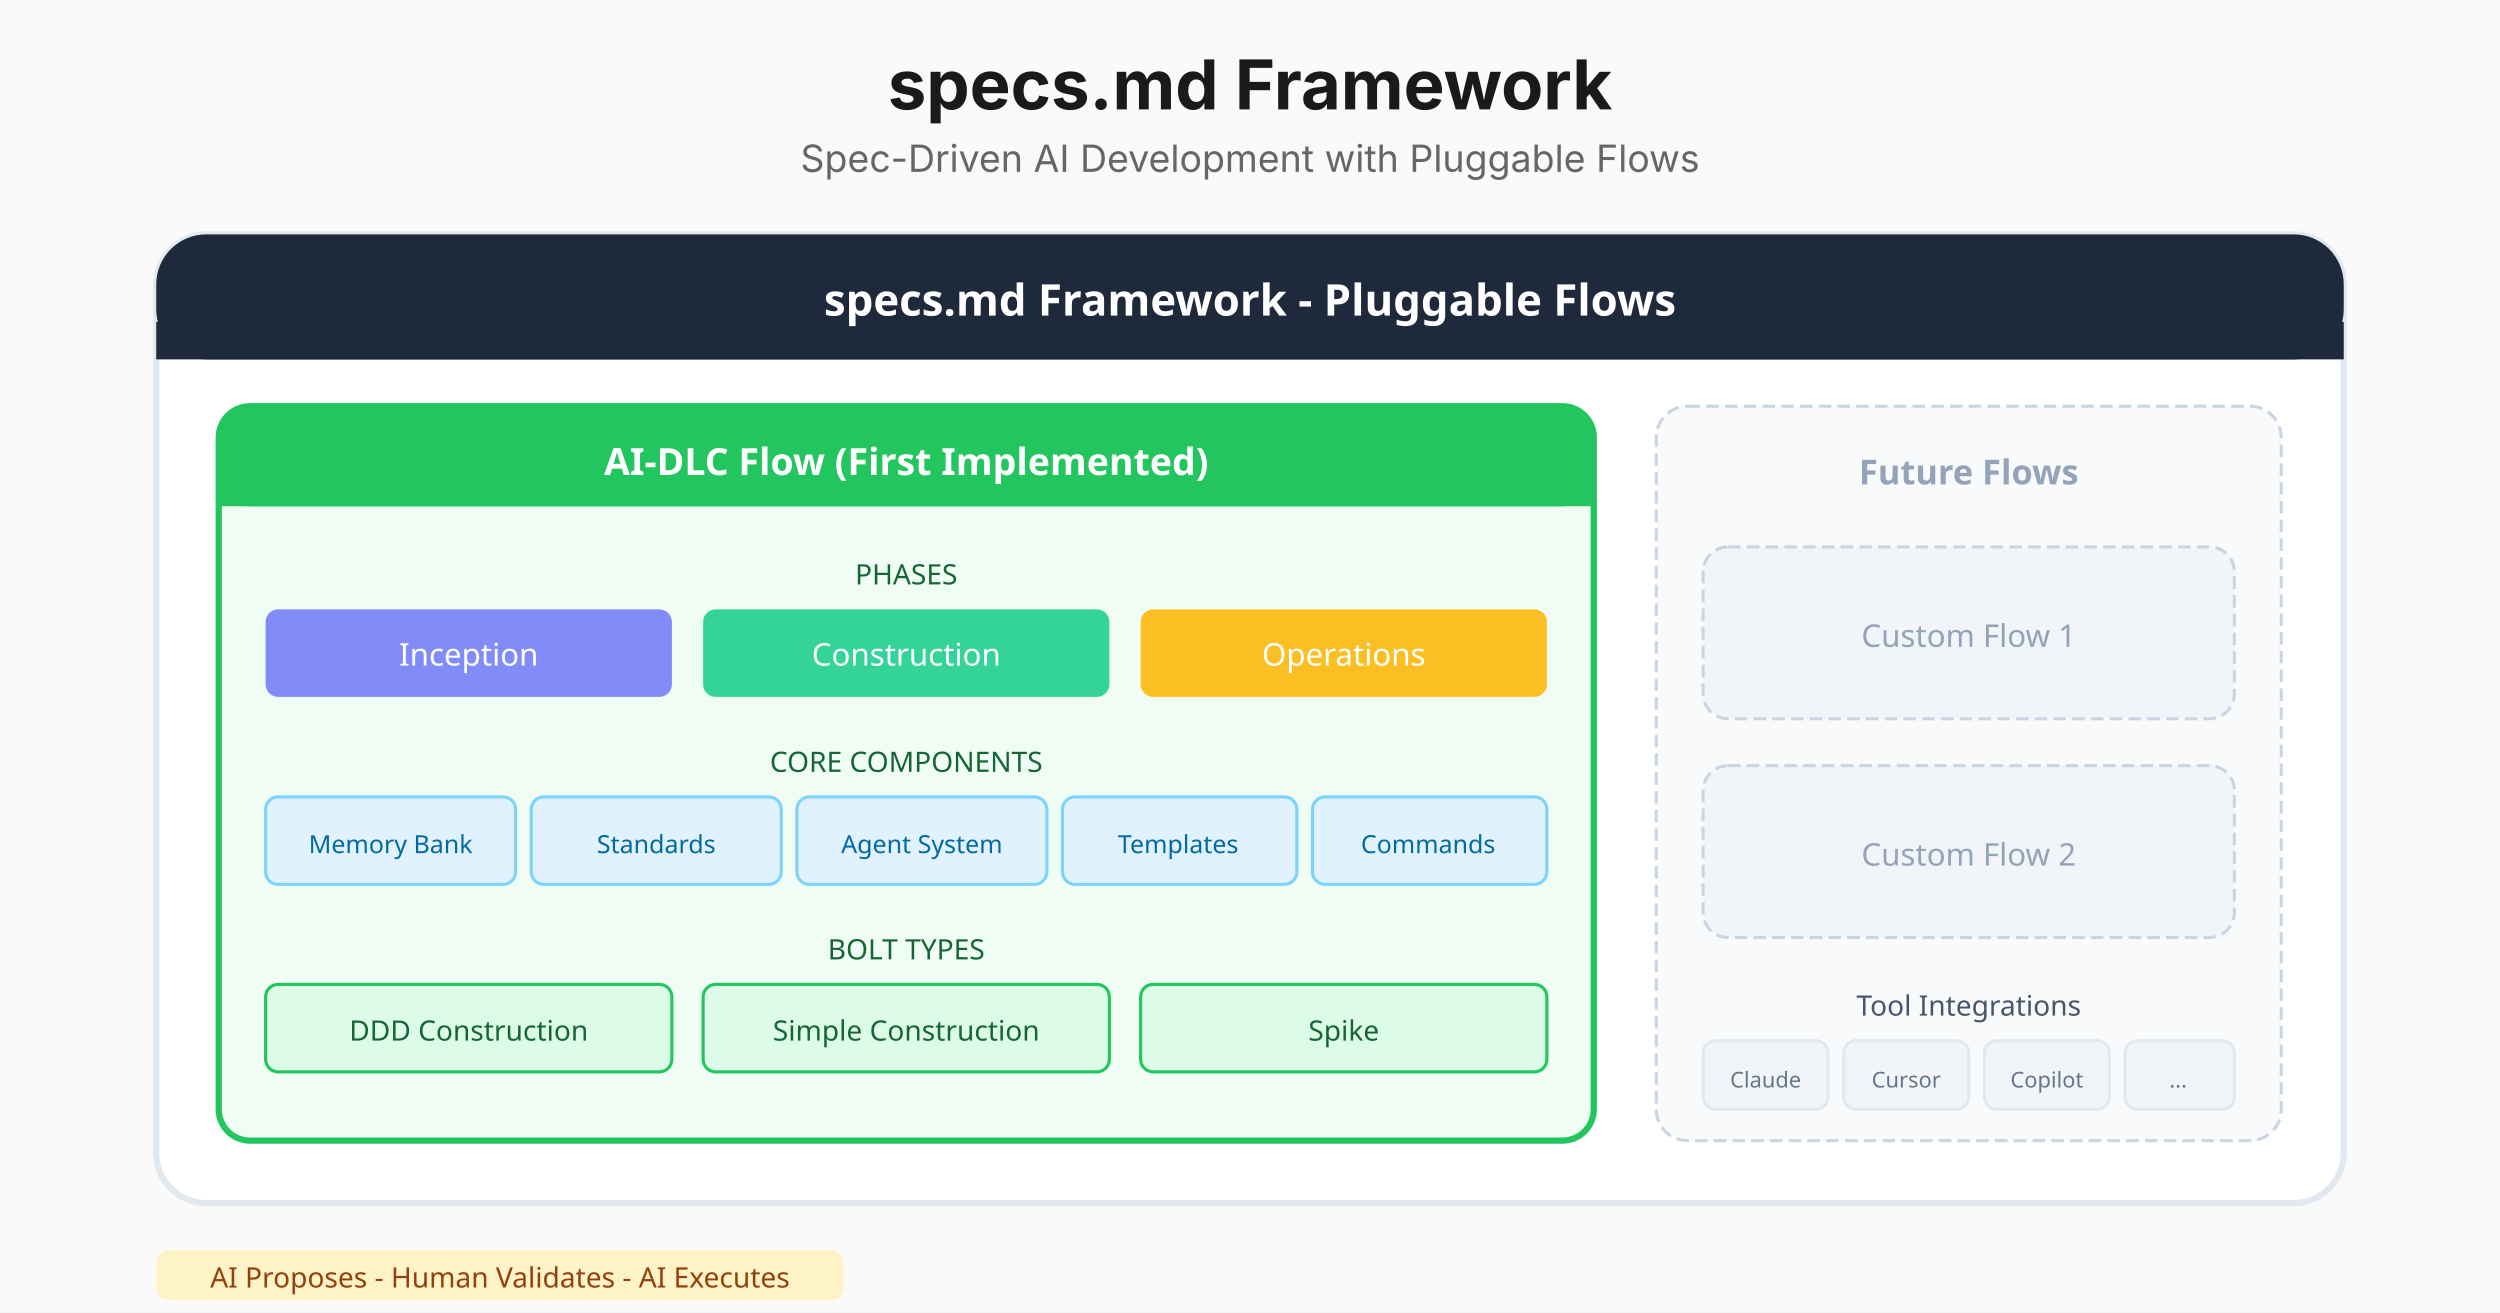
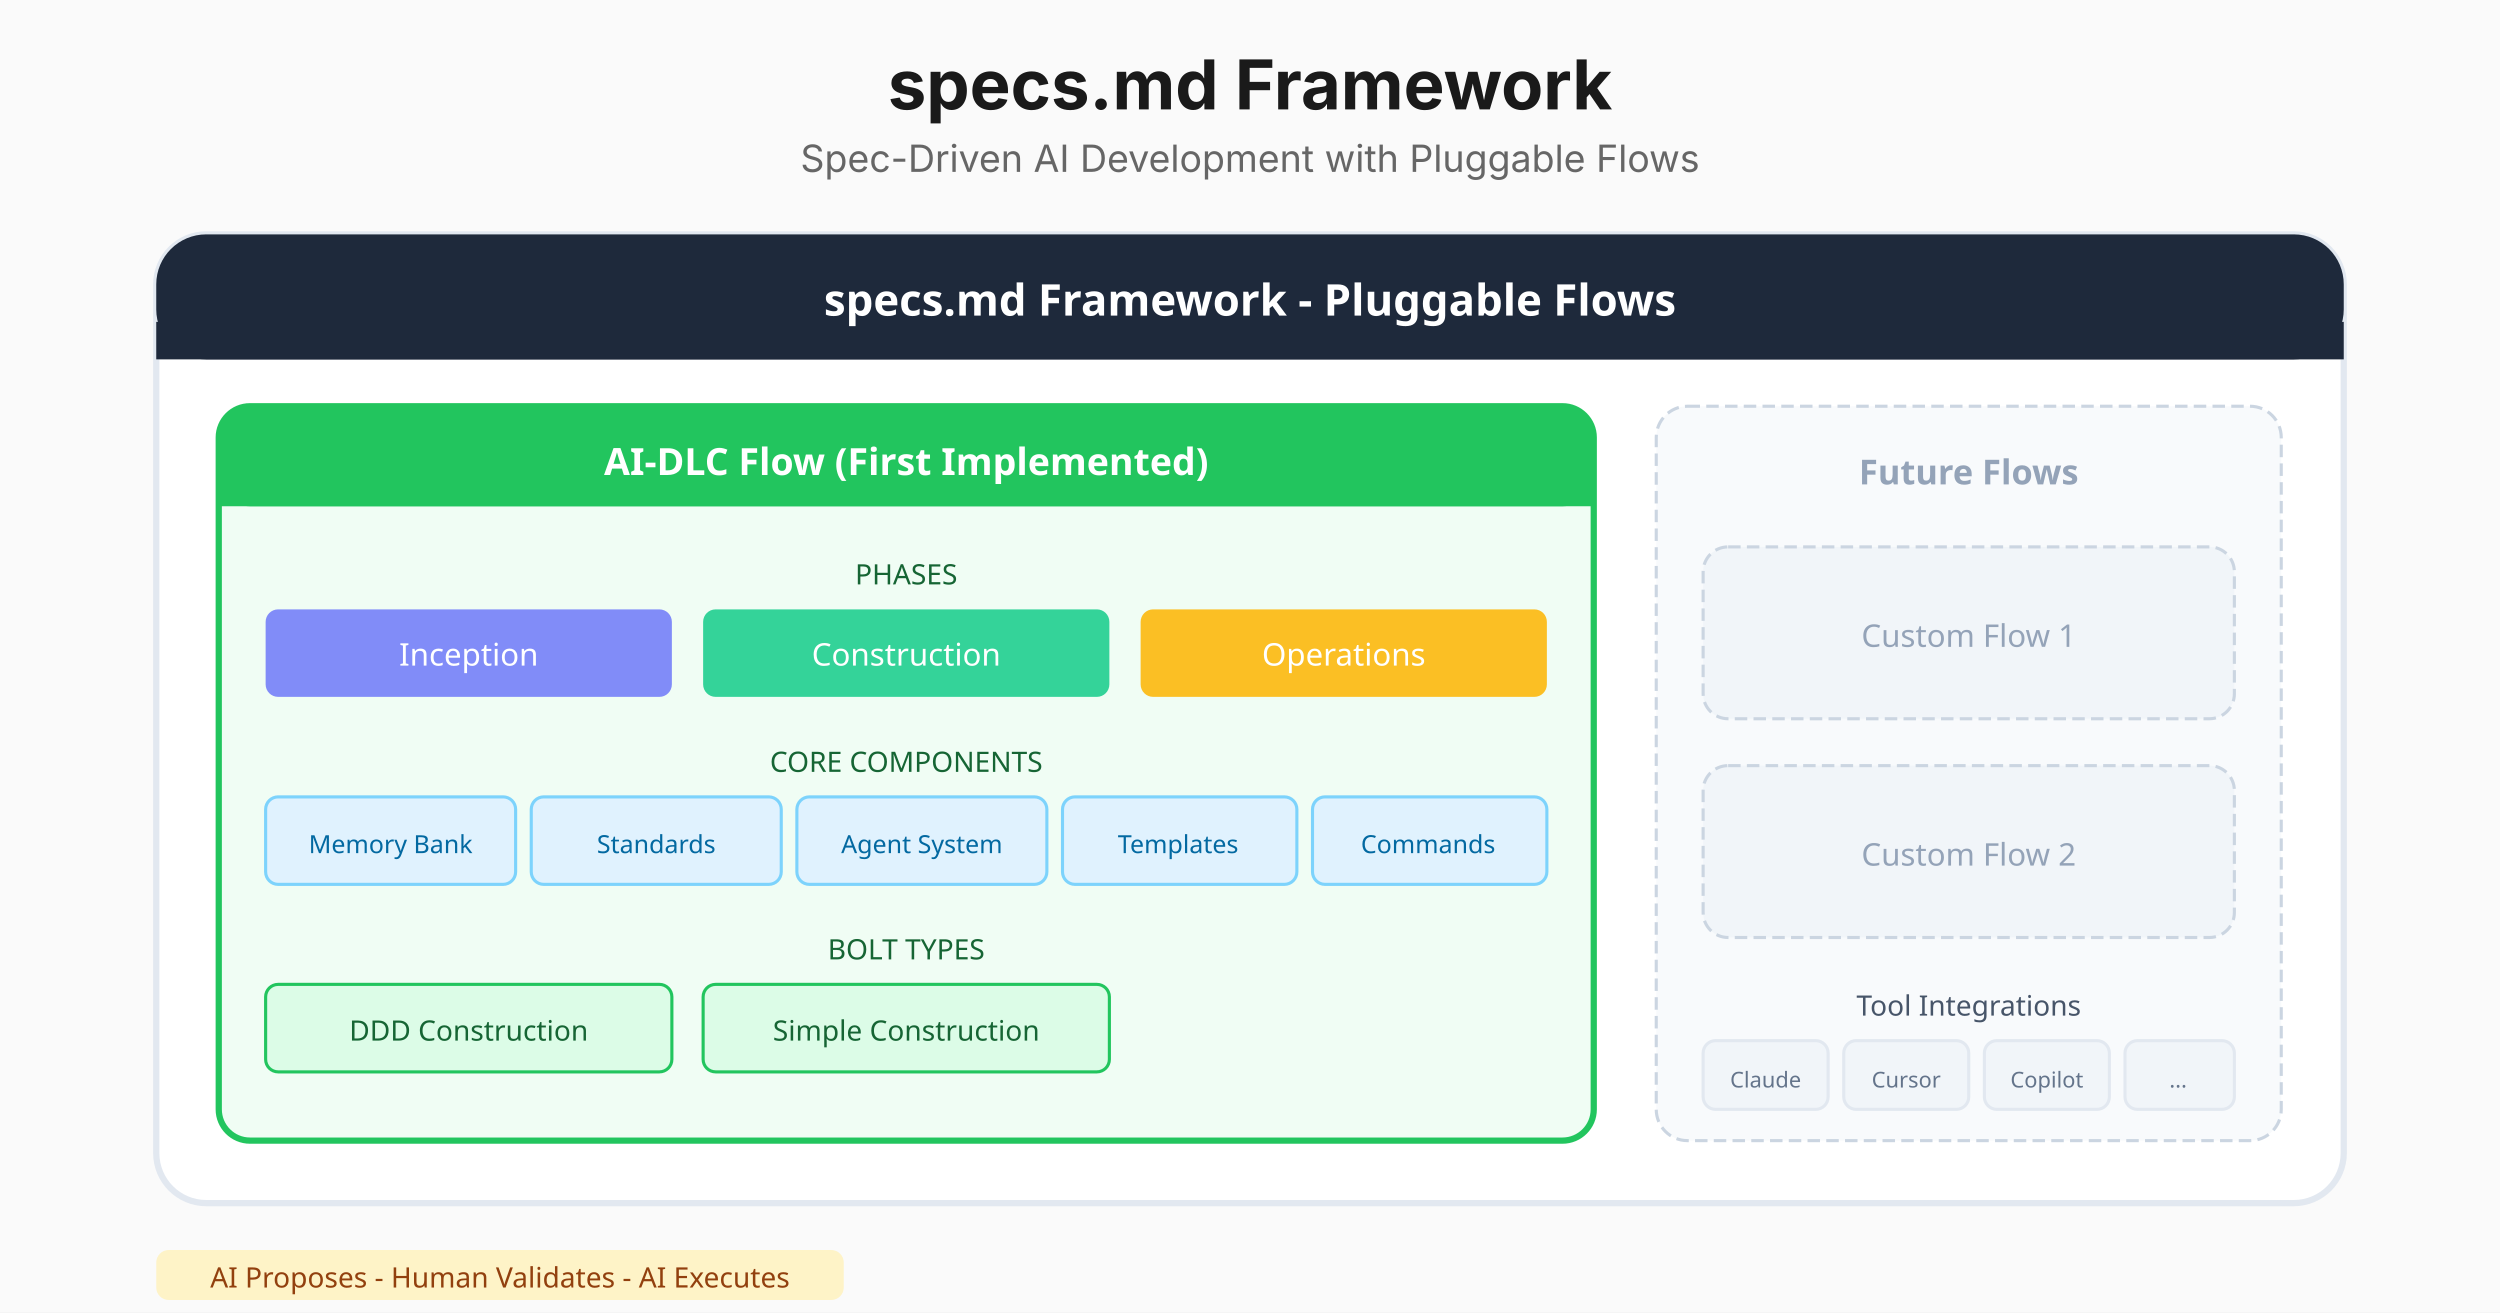
<svg xmlns="http://www.w3.org/2000/svg" width="800" height="420" viewBox="0 0 800 420" fill="none">
  <rect width="800" height="420" fill="#FAFAFA" />
  <text x="400" y="35" font-family="system-ui, -apple-system, sans-serif" font-size="22" font-weight="700" fill="#1a1a1a" text-anchor="middle">specs.md Framework</text>
  <text x="400" y="55" font-family="system-ui, -apple-system, sans-serif" font-size="12" fill="#666" text-anchor="middle">Spec-Driven AI Development with Pluggable Flows</text>
  <g transform="translate(50, 75)">
    <rect width="700" height="310" rx="16" fill="white" stroke="#E2E8F0" stroke-width="2" />
    <rect width="700" height="40" rx="16" fill="#1E293B" />
    <rect x="0" y="28" width="700" height="12" fill="#1E293B" />
    <text x="350" y="26" font-family="system-ui, sans-serif" font-size="14" font-weight="600" fill="white" text-anchor="middle">specs.md Framework - Pluggable Flows</text>
    <g transform="translate(20, 55)">
      <rect width="440" height="235" rx="10" fill="#F0FDF4" stroke="#22C55E" stroke-width="2" />
      <rect width="440" height="32" rx="10" fill="#22C55E" />
      <rect x="0" y="22" width="440" height="10" fill="#22C55E" />
      <text x="220" y="22" font-family="system-ui, sans-serif" font-size="12" font-weight="600" fill="white" text-anchor="middle">AI-DLC Flow (First Implemented)</text>
      <g transform="translate(15, 45)">
        <text x="205" y="12" font-family="system-ui, sans-serif" font-size="9" font-weight="500" fill="#166534" text-anchor="middle">PHASES</text>
        <g transform="translate(0, 20)">
          <rect width="130" height="28" rx="4" fill="#818CF8" />
          <text x="65" y="18" font-family="system-ui, sans-serif" font-size="10" fill="white" text-anchor="middle">Inception</text>
        </g>
        <g transform="translate(140, 20)">
          <rect width="130" height="28" rx="4" fill="#34D399" />
          <text x="65" y="18" font-family="system-ui, sans-serif" font-size="10" fill="white" text-anchor="middle">Construction</text>
        </g>
        <g transform="translate(280, 20)">
          <rect width="130" height="28" rx="4" fill="#FBBF24" />
          <text x="65" y="18" font-family="system-ui, sans-serif" font-size="10" fill="white" text-anchor="middle">Operations</text>
        </g>
      </g>
      <g transform="translate(15, 105)">
        <text x="205" y="12" font-family="system-ui, sans-serif" font-size="9" font-weight="500" fill="#166534" text-anchor="middle">CORE COMPONENTS</text>
        <g transform="translate(0, 20)">
          <rect width="80" height="28" rx="4" fill="#E0F2FE" stroke="#7DD3FC" />
          <text x="40" y="18" font-family="system-ui, sans-serif" font-size="8" fill="#0369A1" text-anchor="middle">Memory Bank</text>
        </g>
        <g transform="translate(85, 20)">
          <rect width="80" height="28" rx="4" fill="#E0F2FE" stroke="#7DD3FC" />
          <text x="40" y="18" font-family="system-ui, sans-serif" font-size="8" fill="#0369A1" text-anchor="middle">Standards</text>
        </g>
        <g transform="translate(170, 20)">
          <rect width="80" height="28" rx="4" fill="#E0F2FE" stroke="#7DD3FC" />
          <text x="40" y="18" font-family="system-ui, sans-serif" font-size="8" fill="#0369A1" text-anchor="middle">Agent System</text>
        </g>
        <g transform="translate(255, 20)">
          <rect width="75" height="28" rx="4" fill="#E0F2FE" stroke="#7DD3FC" />
          <text x="37" y="18" font-family="system-ui, sans-serif" font-size="8" fill="#0369A1" text-anchor="middle">Templates</text>
        </g>
        <g transform="translate(335, 20)">
          <rect width="75" height="28" rx="4" fill="#E0F2FE" stroke="#7DD3FC" />
          <text x="37" y="18" font-family="system-ui, sans-serif" font-size="8" fill="#0369A1" text-anchor="middle">Commands</text>
        </g>
      </g>
      <g transform="translate(15, 165)">
        <text x="205" y="12" font-family="system-ui, sans-serif" font-size="9" font-weight="500" fill="#166534" text-anchor="middle">BOLT TYPES</text>
        <g transform="translate(0, 20)">
          <rect width="130" height="28" rx="4" fill="#DCFCE7" stroke="#22C55E" />
          <text x="65" y="18" font-family="system-ui, sans-serif" font-size="9" fill="#166534" text-anchor="middle">DDD Construction</text>
        </g>
        <g transform="translate(140, 20)">
          <rect width="130" height="28" rx="4" fill="#DCFCE7" stroke="#22C55E" />
          <text x="65" y="18" font-family="system-ui, sans-serif" font-size="9" fill="#166534" text-anchor="middle">Simple Construction</text>
        </g>
-         <g transform="translate(280, 20)">
-           <rect width="130" height="28" rx="4" fill="#DCFCE7" stroke="#22C55E" />
-           <text x="65" y="18" font-family="system-ui, sans-serif" font-size="9" fill="#166534" text-anchor="middle">Spike</text>
-         </g>
      </g>
    </g>
    <g transform="translate(480, 55)">
      <rect width="200" height="235" rx="10" fill="#F8FAFC" stroke="#CBD5E1" stroke-dasharray="4 2" />
      <text x="100" y="25" font-family="system-ui, sans-serif" font-size="11" font-weight="600" fill="#94A3B8" text-anchor="middle">Future Flows</text>
      <g transform="translate(15, 45)">
        <rect width="170" height="55" rx="8" fill="#F1F5F9" stroke="#CBD5E1" stroke-dasharray="4 2" />
        <text x="85" y="32" font-family="system-ui, sans-serif" font-size="10" fill="#94A3B8" text-anchor="middle">Custom Flow 1</text>
      </g>
      <g transform="translate(15, 115)">
        <rect width="170" height="55" rx="8" fill="#F1F5F9" stroke="#CBD5E1" stroke-dasharray="4 2" />
        <text x="85" y="32" font-family="system-ui, sans-serif" font-size="10" fill="#94A3B8" text-anchor="middle">Custom Flow 2</text>
      </g>
      <g transform="translate(15, 185)">
        <text x="85" y="10" font-family="system-ui, sans-serif" font-size="9" font-weight="500" fill="#475569" text-anchor="middle">Tool Integrations</text>
        <g transform="translate(0, 18)">
          <rect width="40" height="22" rx="4" fill="#F1F5F9" stroke="#E2E8F0" />
          <text x="20" y="15" font-family="system-ui, sans-serif" font-size="7" fill="#64748B" text-anchor="middle">Claude</text>
        </g>
        <g transform="translate(45, 18)">
          <rect width="40" height="22" rx="4" fill="#F1F5F9" stroke="#E2E8F0" />
          <text x="20" y="15" font-family="system-ui, sans-serif" font-size="7" fill="#64748B" text-anchor="middle">Cursor</text>
        </g>
        <g transform="translate(90, 18)">
          <rect width="40" height="22" rx="4" fill="#F1F5F9" stroke="#E2E8F0" />
          <text x="20" y="15" font-family="system-ui, sans-serif" font-size="7" fill="#64748B" text-anchor="middle">Copilot</text>
        </g>
        <g transform="translate(135, 18)">
          <rect width="35" height="22" rx="4" fill="#F1F5F9" stroke="#E2E8F0" />
          <text x="17" y="15" font-family="system-ui, sans-serif" font-size="7" fill="#64748B" text-anchor="middle">...</text>
        </g>
      </g>
    </g>
  </g>
  <g transform="translate(50, 400)">
    <rect width="220" height="16" rx="4" fill="#FEF3C7" />
    <text x="110" y="12" font-family="system-ui, sans-serif" font-size="9" fill="#92400E" text-anchor="middle">AI Proposes - Human Validates - AI Executes</text>
  </g>
</svg>
